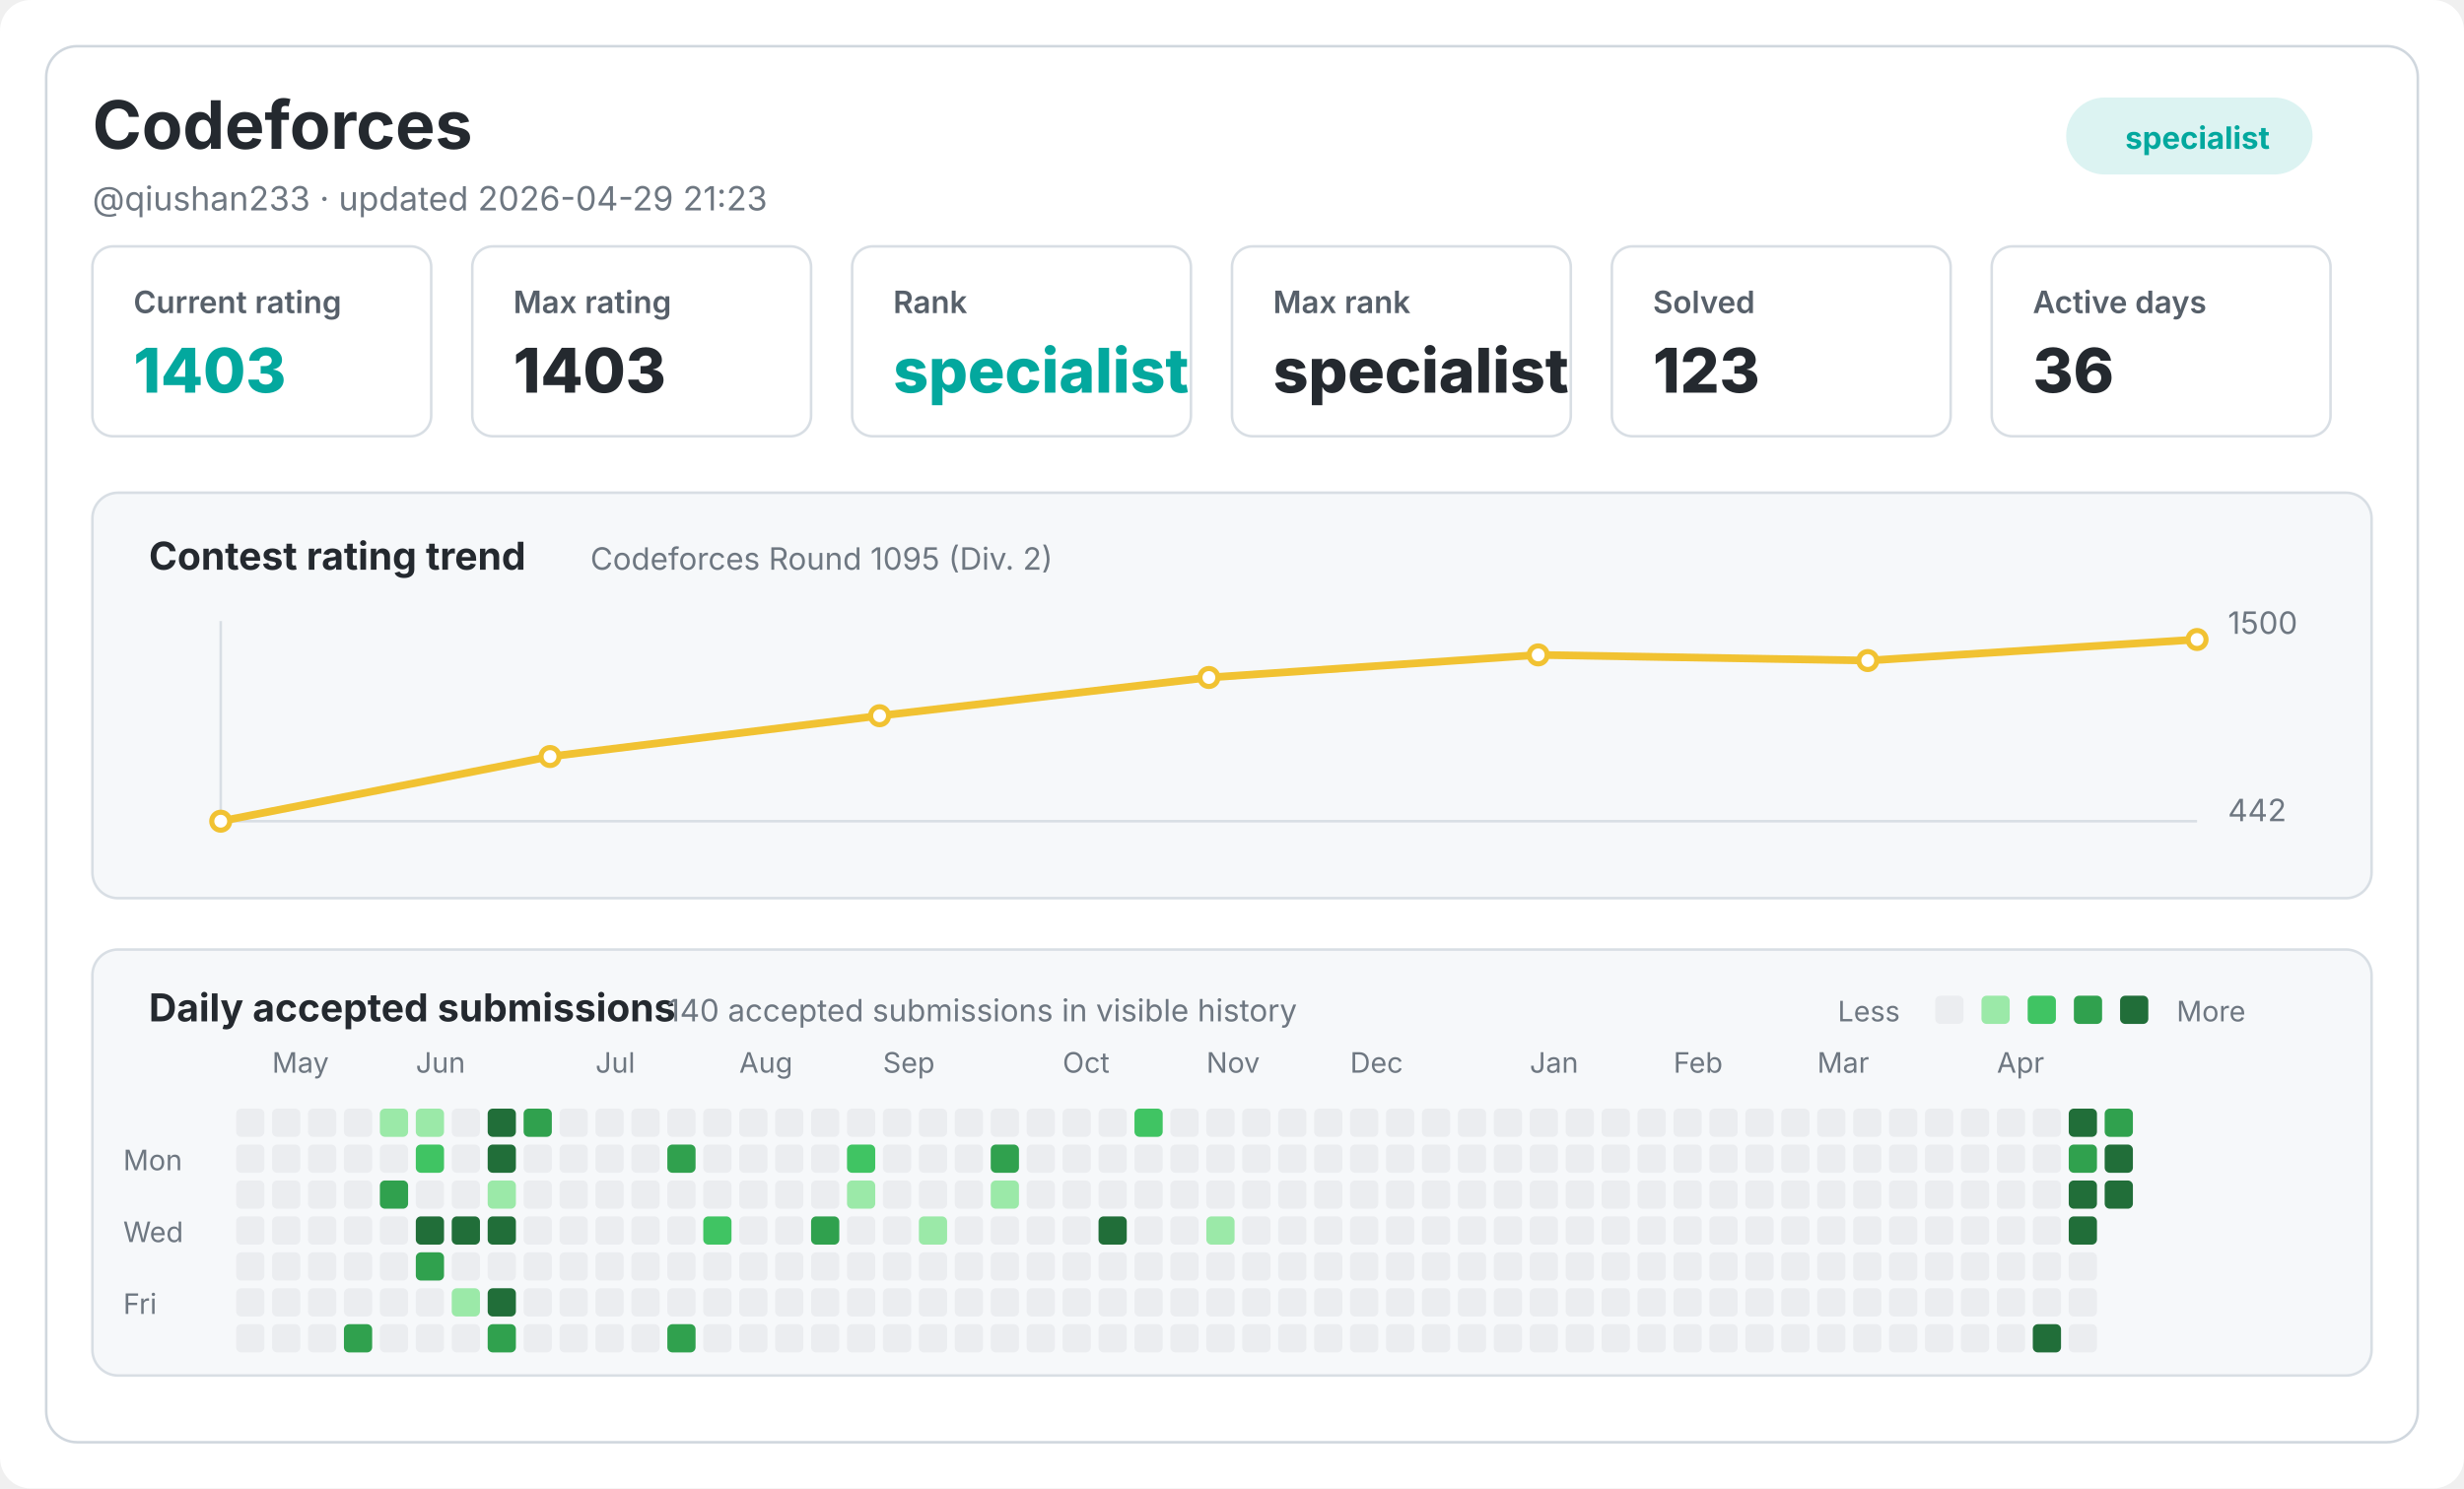
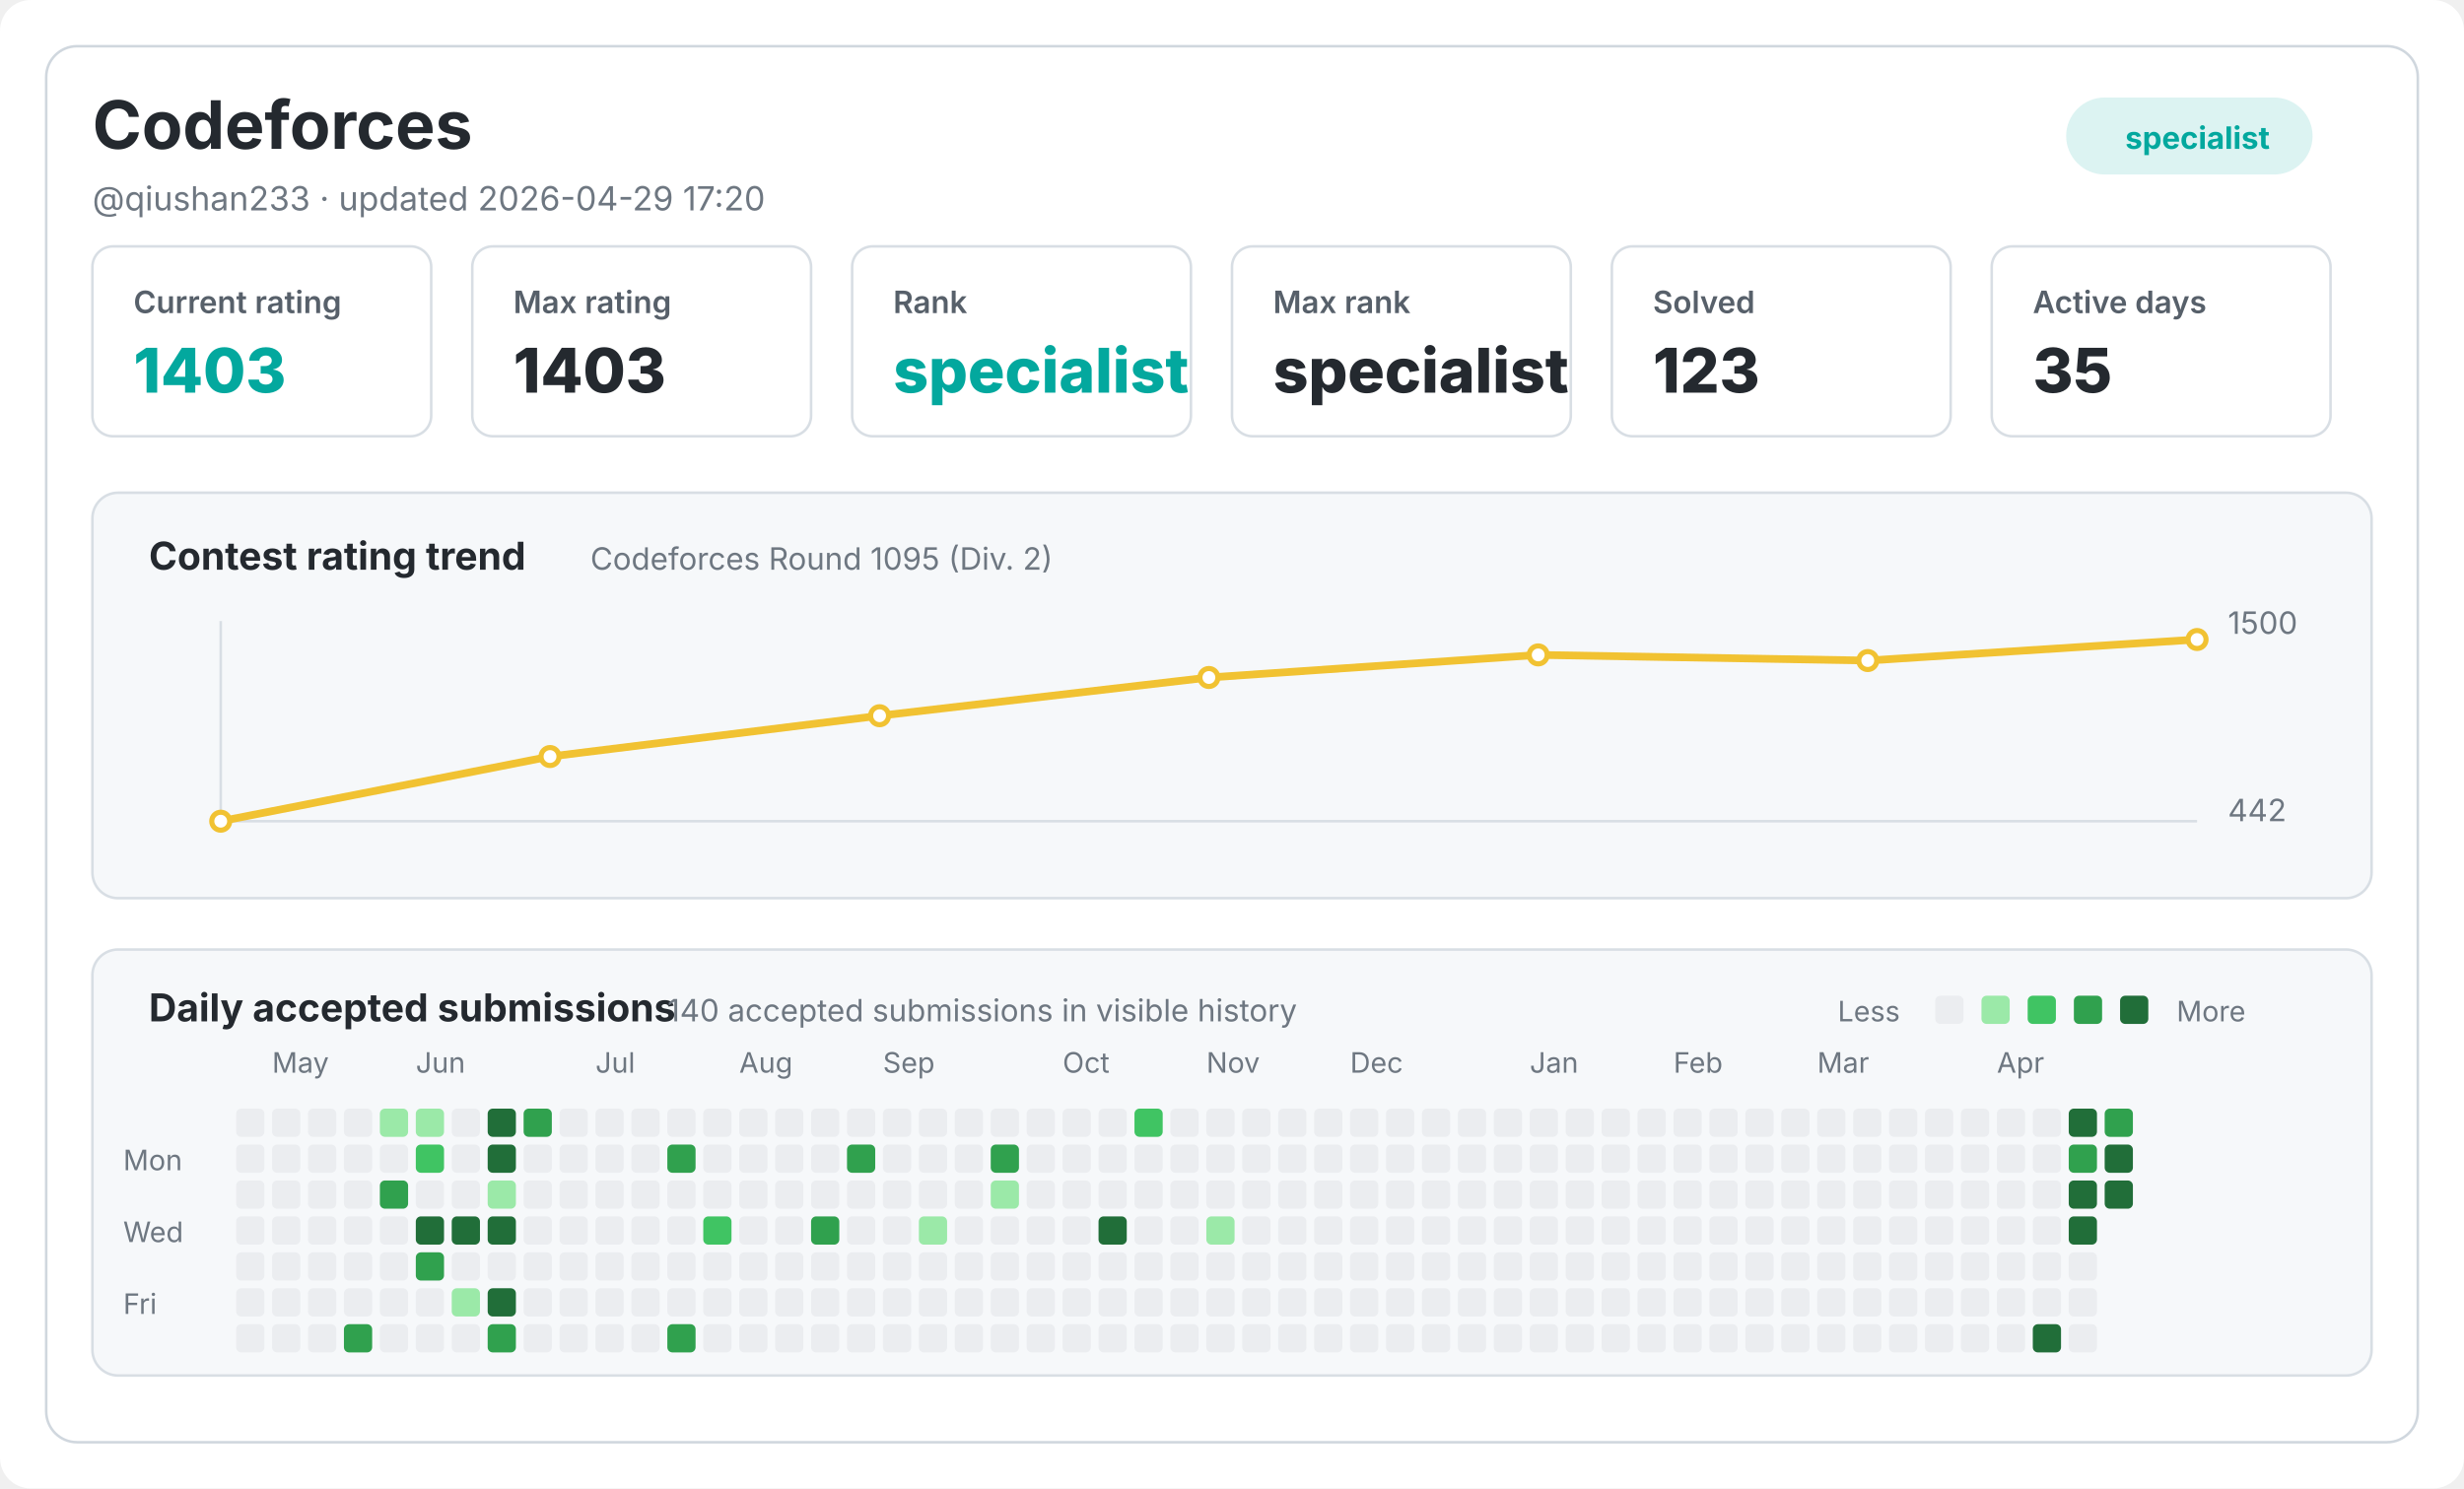
<svg xmlns="http://www.w3.org/2000/svg" width="960" height="580" viewBox="0 0 960 580" role="img" aria-label="Codeforces statistics for qiushan233">
  <style>
  .bg { fill: #ffffff; }
  .shell { fill: #ffffff; stroke: #d0d7de; }
  .soft { fill: #f6f8fa; stroke: #d8dee4; }
  .metric-card { fill: #ffffff; stroke: #d8dee4; }
  .title { font: 700 26px -apple-system,BlinkMacSystemFont,"Segoe UI",sans-serif; fill: #24292f; }
  .subtitle { font: 13px -apple-system,BlinkMacSystemFont,"Segoe UI",sans-serif; fill: #6e7781; }
  .section-title { font: 700 15px -apple-system,BlinkMacSystemFont,"Segoe UI",sans-serif; fill: #24292f; }
  .metric-label { font: 600 12px -apple-system,BlinkMacSystemFont,"Segoe UI",sans-serif; fill: #57606a; }
  .metric-value { font: 800 24px -apple-system,BlinkMacSystemFont,"Segoe UI",sans-serif; fill: #24292f; }
  .muted { font: 12px -apple-system,BlinkMacSystemFont,"Segoe UI",sans-serif; fill: #6e7781; }
  .small { font-size: 11px; }
  .rank { fill: #03a89e; }
  .grid { stroke: #d8dee4; stroke-width: 1; }
  .badge-bg { fill: #03a89e; opacity: 0.14; }
  .badge-text { font: 700 12px -apple-system,BlinkMacSystemFont,"Segoe UI",sans-serif; fill: #03a89e; }
  .heat-cell { cursor: default; transition: stroke 0.12s ease, stroke-width 0.12s ease; }
  .heat-cell:hover { stroke: #0969da; stroke-width: 1.5; }
</style>
  <rect class="bg" width="960" height="580" rx="12" />
  <rect class="shell" x="18" y="18" width="924" height="544" rx="12" />
  <text x="36" y="58" class="title">Codeforces</text>
-   <text x="36" y="82" class="subtitle">@qiushan233 · updated 2026-04-29 21:23</text>
+   <text x="36" y="82" class="subtitle">@qiushan233 · updated 2026-04-29 17:20</text>
  <rect x="805" y="38" width="96" height="30" rx="15" class="badge-bg" />
  <text x="828" y="58" class="badge-text">specialist</text>
  <rect x="36" y="96" width="132" height="74" rx="8" class="metric-card" />
  <text x="52" y="122" class="metric-label">Current rating</text>
  <text x="52" y="153" class="metric-value rank">1403</text>
  <rect x="184" y="96" width="132" height="74" rx="8" class="metric-card" />
  <text x="200" y="122" class="metric-label">Max rating</text>
  <text x="200" y="153" class="metric-value">1403</text>
  <rect x="332" y="96" width="132" height="74" rx="8" class="metric-card" />
  <text x="348" y="122" class="metric-label">Rank</text>
  <text x="348" y="153" class="metric-value rank">specialist</text>
  <rect x="480" y="96" width="132" height="74" rx="8" class="metric-card" />
  <text x="496" y="122" class="metric-label">Max rank</text>
  <text x="496" y="153" class="metric-value">specialist</text>
  <rect x="628" y="96" width="132" height="74" rx="8" class="metric-card" />
  <text x="644" y="122" class="metric-label">Solved</text>
  <text x="644" y="153" class="metric-value">123</text>
  <rect x="776" y="96" width="132" height="74" rx="8" class="metric-card" />
  <text x="792" y="122" class="metric-label">Active days</text>
-   <text x="792" y="153" class="metric-value">36</text>
+   <text x="792" y="153" class="metric-value">35</text>
  <rect class="soft" x="36" y="192" width="888" height="158" rx="10" />
  <text x="58" y="222" class="section-title">Contest rating trend</text>
  <text x="230" y="222" class="muted">Codeforces Round 1095 (Div. 2)</text>
  <line x1="86" y1="320" x2="856" y2="320" class="grid" />
  <line x1="86" y1="242" x2="86" y2="320" class="grid" />
  <text x="868" y="247" class="muted">1500</text>
  <text x="868" y="320" class="muted">442</text>
  <polyline points="86.0,320.0 214.3,294.8 342.7,278.9 471.0,264.0 599.3,255.2 727.7,257.4 856.0,249.2" fill="none" stroke="#f1c232" stroke-width="3" stroke-linecap="round" stroke-linejoin="round" />
  <circle cx="86.0" cy="320.0" r="3.5" fill="#fff" stroke="#f1c232" stroke-width="2" />
  <circle cx="214.3" cy="294.8" r="3.5" fill="#fff" stroke="#f1c232" stroke-width="2" />
  <circle cx="342.7" cy="278.9" r="3.5" fill="#fff" stroke="#f1c232" stroke-width="2" />
  <circle cx="471.0" cy="264.0" r="3.5" fill="#fff" stroke="#f1c232" stroke-width="2" />
  <circle cx="599.3" cy="255.2" r="3.5" fill="#fff" stroke="#f1c232" stroke-width="2" />
  <circle cx="727.7" cy="257.4" r="3.5" fill="#fff" stroke="#f1c232" stroke-width="2" />
  <circle cx="856.0" cy="249.2" r="3.5" fill="#fff" stroke="#f1c232" stroke-width="2" />
  <rect class="soft" x="36" y="370" width="888" height="166" rx="10" />
  <text x="58" y="398" class="section-title">Daily accepted submissions</text>
  <text x="260" y="398" class="muted">140 accepted submissions in visible history</text>
  <text x="106" y="418" class="muted small">May</text>
  <text x="162" y="418" class="muted small">Jun</text>
  <text x="232" y="418" class="muted small">Jul</text>
  <text x="288" y="418" class="muted small">Aug</text>
  <text x="344" y="418" class="muted small">Sep</text>
  <text x="414" y="418" class="muted small">Oct</text>
  <text x="470" y="418" class="muted small">Nov</text>
  <text x="526" y="418" class="muted small">Dec</text>
  <text x="596" y="418" class="muted small">Jan</text>
  <text x="652" y="418" class="muted small">Feb</text>
  <text x="708" y="418" class="muted small">Mar</text>
  <text x="778" y="418" class="muted small">Apr</text>
  <text x="48" y="456" class="muted small">Mon</text>
  <text x="48" y="484" class="muted small">Wed</text>
  <text x="48" y="512" class="muted small">Fri</text>
  <rect class="heat-cell" x="92" y="432" width="11" height="11" rx="2" fill="#ebedf0" />
  <rect class="heat-cell" x="92" y="446" width="11" height="11" rx="2" fill="#ebedf0" />
  <rect class="heat-cell" x="92" y="460" width="11" height="11" rx="2" fill="#ebedf0" />
  <rect class="heat-cell" x="92" y="474" width="11" height="11" rx="2" fill="#ebedf0" />
  <rect class="heat-cell" x="92" y="488" width="11" height="11" rx="2" fill="#ebedf0" />
  <rect class="heat-cell" x="92" y="502" width="11" height="11" rx="2" fill="#ebedf0" />
  <rect class="heat-cell" x="92" y="516" width="11" height="11" rx="2" fill="#ebedf0" />
  <rect class="heat-cell" x="106" y="432" width="11" height="11" rx="2" fill="#ebedf0" />
  <rect class="heat-cell" x="106" y="446" width="11" height="11" rx="2" fill="#ebedf0" />
  <rect class="heat-cell" x="106" y="460" width="11" height="11" rx="2" fill="#ebedf0" />
  <rect class="heat-cell" x="106" y="474" width="11" height="11" rx="2" fill="#ebedf0" />
  <rect class="heat-cell" x="106" y="488" width="11" height="11" rx="2" fill="#ebedf0" />
  <rect class="heat-cell" x="106" y="502" width="11" height="11" rx="2" fill="#ebedf0" />
  <rect class="heat-cell" x="106" y="516" width="11" height="11" rx="2" fill="#ebedf0" />
  <rect class="heat-cell" x="120" y="432" width="11" height="11" rx="2" fill="#ebedf0" />
  <rect class="heat-cell" x="120" y="446" width="11" height="11" rx="2" fill="#ebedf0" />
  <rect class="heat-cell" x="120" y="460" width="11" height="11" rx="2" fill="#ebedf0" />
  <rect class="heat-cell" x="120" y="474" width="11" height="11" rx="2" fill="#ebedf0" />
  <rect class="heat-cell" x="120" y="488" width="11" height="11" rx="2" fill="#ebedf0" />
  <rect class="heat-cell" x="120" y="502" width="11" height="11" rx="2" fill="#ebedf0" />
  <rect class="heat-cell" x="120" y="516" width="11" height="11" rx="2" fill="#ebedf0" />
  <rect class="heat-cell" x="134" y="432" width="11" height="11" rx="2" fill="#ebedf0" />
  <rect class="heat-cell" x="134" y="446" width="11" height="11" rx="2" fill="#ebedf0" />
  <rect class="heat-cell" x="134" y="460" width="11" height="11" rx="2" fill="#ebedf0" />
  <rect class="heat-cell" x="134" y="474" width="11" height="11" rx="2" fill="#ebedf0" />
  <rect class="heat-cell" x="134" y="488" width="11" height="11" rx="2" fill="#ebedf0" />
  <rect class="heat-cell" x="134" y="502" width="11" height="11" rx="2" fill="#ebedf0" />
  <rect class="heat-cell" x="134" y="516" width="11" height="11" rx="2" fill="#30a14e" />
  <rect class="heat-cell" x="148" y="432" width="11" height="11" rx="2" fill="#9be9a8" />
  <rect class="heat-cell" x="148" y="446" width="11" height="11" rx="2" fill="#ebedf0" />
  <rect class="heat-cell" x="148" y="460" width="11" height="11" rx="2" fill="#30a14e" />
  <rect class="heat-cell" x="148" y="474" width="11" height="11" rx="2" fill="#ebedf0" />
  <rect class="heat-cell" x="148" y="488" width="11" height="11" rx="2" fill="#ebedf0" />
  <rect class="heat-cell" x="148" y="502" width="11" height="11" rx="2" fill="#ebedf0" />
  <rect class="heat-cell" x="148" y="516" width="11" height="11" rx="2" fill="#ebedf0" />
  <rect class="heat-cell" x="162" y="432" width="11" height="11" rx="2" fill="#9be9a8" />
  <rect class="heat-cell" x="162" y="446" width="11" height="11" rx="2" fill="#40c463" />
  <rect class="heat-cell" x="162" y="460" width="11" height="11" rx="2" fill="#ebedf0" />
  <rect class="heat-cell" x="162" y="474" width="11" height="11" rx="2" fill="#216e39" />
  <rect class="heat-cell" x="162" y="488" width="11" height="11" rx="2" fill="#30a14e" />
  <rect class="heat-cell" x="162" y="502" width="11" height="11" rx="2" fill="#ebedf0" />
  <rect class="heat-cell" x="162" y="516" width="11" height="11" rx="2" fill="#ebedf0" />
  <rect class="heat-cell" x="176" y="432" width="11" height="11" rx="2" fill="#ebedf0" />
  <rect class="heat-cell" x="176" y="446" width="11" height="11" rx="2" fill="#ebedf0" />
  <rect class="heat-cell" x="176" y="460" width="11" height="11" rx="2" fill="#ebedf0" />
  <rect class="heat-cell" x="176" y="474" width="11" height="11" rx="2" fill="#216e39" />
  <rect class="heat-cell" x="176" y="488" width="11" height="11" rx="2" fill="#ebedf0" />
  <rect class="heat-cell" x="176" y="502" width="11" height="11" rx="2" fill="#9be9a8" />
  <rect class="heat-cell" x="176" y="516" width="11" height="11" rx="2" fill="#ebedf0" />
  <rect class="heat-cell" x="190" y="432" width="11" height="11" rx="2" fill="#216e39" />
  <rect class="heat-cell" x="190" y="446" width="11" height="11" rx="2" fill="#216e39" />
  <rect class="heat-cell" x="190" y="460" width="11" height="11" rx="2" fill="#9be9a8" />
  <rect class="heat-cell" x="190" y="474" width="11" height="11" rx="2" fill="#216e39" />
  <rect class="heat-cell" x="190" y="488" width="11" height="11" rx="2" fill="#ebedf0" />
  <rect class="heat-cell" x="190" y="502" width="11" height="11" rx="2" fill="#216e39" />
  <rect class="heat-cell" x="190" y="516" width="11" height="11" rx="2" fill="#30a14e" />
  <rect class="heat-cell" x="204" y="432" width="11" height="11" rx="2" fill="#30a14e" />
  <rect class="heat-cell" x="204" y="446" width="11" height="11" rx="2" fill="#ebedf0" />
  <rect class="heat-cell" x="204" y="460" width="11" height="11" rx="2" fill="#ebedf0" />
  <rect class="heat-cell" x="204" y="474" width="11" height="11" rx="2" fill="#ebedf0" />
  <rect class="heat-cell" x="204" y="488" width="11" height="11" rx="2" fill="#ebedf0" />
  <rect class="heat-cell" x="204" y="502" width="11" height="11" rx="2" fill="#ebedf0" />
  <rect class="heat-cell" x="204" y="516" width="11" height="11" rx="2" fill="#ebedf0" />
  <rect class="heat-cell" x="218" y="432" width="11" height="11" rx="2" fill="#ebedf0" />
  <rect class="heat-cell" x="218" y="446" width="11" height="11" rx="2" fill="#ebedf0" />
  <rect class="heat-cell" x="218" y="460" width="11" height="11" rx="2" fill="#ebedf0" />
  <rect class="heat-cell" x="218" y="474" width="11" height="11" rx="2" fill="#ebedf0" />
  <rect class="heat-cell" x="218" y="488" width="11" height="11" rx="2" fill="#ebedf0" />
  <rect class="heat-cell" x="218" y="502" width="11" height="11" rx="2" fill="#ebedf0" />
  <rect class="heat-cell" x="218" y="516" width="11" height="11" rx="2" fill="#ebedf0" />
  <rect class="heat-cell" x="232" y="432" width="11" height="11" rx="2" fill="#ebedf0" />
  <rect class="heat-cell" x="232" y="446" width="11" height="11" rx="2" fill="#ebedf0" />
  <rect class="heat-cell" x="232" y="460" width="11" height="11" rx="2" fill="#ebedf0" />
  <rect class="heat-cell" x="232" y="474" width="11" height="11" rx="2" fill="#ebedf0" />
  <rect class="heat-cell" x="232" y="488" width="11" height="11" rx="2" fill="#ebedf0" />
  <rect class="heat-cell" x="232" y="502" width="11" height="11" rx="2" fill="#ebedf0" />
  <rect class="heat-cell" x="232" y="516" width="11" height="11" rx="2" fill="#ebedf0" />
  <rect class="heat-cell" x="246" y="432" width="11" height="11" rx="2" fill="#ebedf0" />
  <rect class="heat-cell" x="246" y="446" width="11" height="11" rx="2" fill="#ebedf0" />
  <rect class="heat-cell" x="246" y="460" width="11" height="11" rx="2" fill="#ebedf0" />
  <rect class="heat-cell" x="246" y="474" width="11" height="11" rx="2" fill="#ebedf0" />
  <rect class="heat-cell" x="246" y="488" width="11" height="11" rx="2" fill="#ebedf0" />
  <rect class="heat-cell" x="246" y="502" width="11" height="11" rx="2" fill="#ebedf0" />
  <rect class="heat-cell" x="246" y="516" width="11" height="11" rx="2" fill="#ebedf0" />
  <rect class="heat-cell" x="260" y="432" width="11" height="11" rx="2" fill="#ebedf0" />
  <rect class="heat-cell" x="260" y="446" width="11" height="11" rx="2" fill="#30a14e" />
  <rect class="heat-cell" x="260" y="460" width="11" height="11" rx="2" fill="#ebedf0" />
  <rect class="heat-cell" x="260" y="474" width="11" height="11" rx="2" fill="#ebedf0" />
  <rect class="heat-cell" x="260" y="488" width="11" height="11" rx="2" fill="#ebedf0" />
  <rect class="heat-cell" x="260" y="502" width="11" height="11" rx="2" fill="#ebedf0" />
  <rect class="heat-cell" x="260" y="516" width="11" height="11" rx="2" fill="#30a14e" />
  <rect class="heat-cell" x="274" y="432" width="11" height="11" rx="2" fill="#ebedf0" />
  <rect class="heat-cell" x="274" y="446" width="11" height="11" rx="2" fill="#ebedf0" />
  <rect class="heat-cell" x="274" y="460" width="11" height="11" rx="2" fill="#ebedf0" />
  <rect class="heat-cell" x="274" y="474" width="11" height="11" rx="2" fill="#40c463" />
  <rect class="heat-cell" x="274" y="488" width="11" height="11" rx="2" fill="#ebedf0" />
  <rect class="heat-cell" x="274" y="502" width="11" height="11" rx="2" fill="#ebedf0" />
  <rect class="heat-cell" x="274" y="516" width="11" height="11" rx="2" fill="#ebedf0" />
  <rect class="heat-cell" x="288" y="432" width="11" height="11" rx="2" fill="#ebedf0" />
  <rect class="heat-cell" x="288" y="446" width="11" height="11" rx="2" fill="#ebedf0" />
  <rect class="heat-cell" x="288" y="460" width="11" height="11" rx="2" fill="#ebedf0" />
  <rect class="heat-cell" x="288" y="474" width="11" height="11" rx="2" fill="#ebedf0" />
  <rect class="heat-cell" x="288" y="488" width="11" height="11" rx="2" fill="#ebedf0" />
  <rect class="heat-cell" x="288" y="502" width="11" height="11" rx="2" fill="#ebedf0" />
  <rect class="heat-cell" x="288" y="516" width="11" height="11" rx="2" fill="#ebedf0" />
  <rect class="heat-cell" x="302" y="432" width="11" height="11" rx="2" fill="#ebedf0" />
  <rect class="heat-cell" x="302" y="446" width="11" height="11" rx="2" fill="#ebedf0" />
  <rect class="heat-cell" x="302" y="460" width="11" height="11" rx="2" fill="#ebedf0" />
  <rect class="heat-cell" x="302" y="474" width="11" height="11" rx="2" fill="#ebedf0" />
  <rect class="heat-cell" x="302" y="488" width="11" height="11" rx="2" fill="#ebedf0" />
  <rect class="heat-cell" x="302" y="502" width="11" height="11" rx="2" fill="#ebedf0" />
  <rect class="heat-cell" x="302" y="516" width="11" height="11" rx="2" fill="#ebedf0" />
  <rect class="heat-cell" x="316" y="432" width="11" height="11" rx="2" fill="#ebedf0" />
  <rect class="heat-cell" x="316" y="446" width="11" height="11" rx="2" fill="#ebedf0" />
  <rect class="heat-cell" x="316" y="460" width="11" height="11" rx="2" fill="#ebedf0" />
  <rect class="heat-cell" x="316" y="474" width="11" height="11" rx="2" fill="#30a14e" />
  <rect class="heat-cell" x="316" y="488" width="11" height="11" rx="2" fill="#ebedf0" />
  <rect class="heat-cell" x="316" y="502" width="11" height="11" rx="2" fill="#ebedf0" />
  <rect class="heat-cell" x="316" y="516" width="11" height="11" rx="2" fill="#ebedf0" />
  <rect class="heat-cell" x="330" y="432" width="11" height="11" rx="2" fill="#ebedf0" />
-   <rect class="heat-cell" x="330" y="446" width="11" height="11" rx="2" fill="#40c463" />
-   <rect class="heat-cell" x="330" y="460" width="11" height="11" rx="2" fill="#9be9a8" />
+   <rect class="heat-cell" x="330" y="446" width="11" height="11" rx="2" fill="#30a14e" />
+   <rect class="heat-cell" x="330" y="460" width="11" height="11" rx="2" fill="#ebedf0" />
  <rect class="heat-cell" x="330" y="474" width="11" height="11" rx="2" fill="#ebedf0" />
  <rect class="heat-cell" x="330" y="488" width="11" height="11" rx="2" fill="#ebedf0" />
  <rect class="heat-cell" x="330" y="502" width="11" height="11" rx="2" fill="#ebedf0" />
  <rect class="heat-cell" x="330" y="516" width="11" height="11" rx="2" fill="#ebedf0" />
  <rect class="heat-cell" x="344" y="432" width="11" height="11" rx="2" fill="#ebedf0" />
  <rect class="heat-cell" x="344" y="446" width="11" height="11" rx="2" fill="#ebedf0" />
  <rect class="heat-cell" x="344" y="460" width="11" height="11" rx="2" fill="#ebedf0" />
  <rect class="heat-cell" x="344" y="474" width="11" height="11" rx="2" fill="#ebedf0" />
  <rect class="heat-cell" x="344" y="488" width="11" height="11" rx="2" fill="#ebedf0" />
  <rect class="heat-cell" x="344" y="502" width="11" height="11" rx="2" fill="#ebedf0" />
  <rect class="heat-cell" x="344" y="516" width="11" height="11" rx="2" fill="#ebedf0" />
  <rect class="heat-cell" x="358" y="432" width="11" height="11" rx="2" fill="#ebedf0" />
  <rect class="heat-cell" x="358" y="446" width="11" height="11" rx="2" fill="#ebedf0" />
  <rect class="heat-cell" x="358" y="460" width="11" height="11" rx="2" fill="#ebedf0" />
  <rect class="heat-cell" x="358" y="474" width="11" height="11" rx="2" fill="#9be9a8" />
  <rect class="heat-cell" x="358" y="488" width="11" height="11" rx="2" fill="#ebedf0" />
  <rect class="heat-cell" x="358" y="502" width="11" height="11" rx="2" fill="#ebedf0" />
  <rect class="heat-cell" x="358" y="516" width="11" height="11" rx="2" fill="#ebedf0" />
  <rect class="heat-cell" x="372" y="432" width="11" height="11" rx="2" fill="#ebedf0" />
  <rect class="heat-cell" x="372" y="446" width="11" height="11" rx="2" fill="#ebedf0" />
  <rect class="heat-cell" x="372" y="460" width="11" height="11" rx="2" fill="#ebedf0" />
  <rect class="heat-cell" x="372" y="474" width="11" height="11" rx="2" fill="#ebedf0" />
  <rect class="heat-cell" x="372" y="488" width="11" height="11" rx="2" fill="#ebedf0" />
  <rect class="heat-cell" x="372" y="502" width="11" height="11" rx="2" fill="#ebedf0" />
  <rect class="heat-cell" x="372" y="516" width="11" height="11" rx="2" fill="#ebedf0" />
  <rect class="heat-cell" x="386" y="432" width="11" height="11" rx="2" fill="#ebedf0" />
  <rect class="heat-cell" x="386" y="446" width="11" height="11" rx="2" fill="#30a14e" />
  <rect class="heat-cell" x="386" y="460" width="11" height="11" rx="2" fill="#9be9a8" />
  <rect class="heat-cell" x="386" y="474" width="11" height="11" rx="2" fill="#ebedf0" />
  <rect class="heat-cell" x="386" y="488" width="11" height="11" rx="2" fill="#ebedf0" />
  <rect class="heat-cell" x="386" y="502" width="11" height="11" rx="2" fill="#ebedf0" />
  <rect class="heat-cell" x="386" y="516" width="11" height="11" rx="2" fill="#ebedf0" />
  <rect class="heat-cell" x="400" y="432" width="11" height="11" rx="2" fill="#ebedf0" />
  <rect class="heat-cell" x="400" y="446" width="11" height="11" rx="2" fill="#ebedf0" />
  <rect class="heat-cell" x="400" y="460" width="11" height="11" rx="2" fill="#ebedf0" />
  <rect class="heat-cell" x="400" y="474" width="11" height="11" rx="2" fill="#ebedf0" />
  <rect class="heat-cell" x="400" y="488" width="11" height="11" rx="2" fill="#ebedf0" />
  <rect class="heat-cell" x="400" y="502" width="11" height="11" rx="2" fill="#ebedf0" />
  <rect class="heat-cell" x="400" y="516" width="11" height="11" rx="2" fill="#ebedf0" />
  <rect class="heat-cell" x="414" y="432" width="11" height="11" rx="2" fill="#ebedf0" />
  <rect class="heat-cell" x="414" y="446" width="11" height="11" rx="2" fill="#ebedf0" />
  <rect class="heat-cell" x="414" y="460" width="11" height="11" rx="2" fill="#ebedf0" />
  <rect class="heat-cell" x="414" y="474" width="11" height="11" rx="2" fill="#ebedf0" />
  <rect class="heat-cell" x="414" y="488" width="11" height="11" rx="2" fill="#ebedf0" />
  <rect class="heat-cell" x="414" y="502" width="11" height="11" rx="2" fill="#ebedf0" />
  <rect class="heat-cell" x="414" y="516" width="11" height="11" rx="2" fill="#ebedf0" />
  <rect class="heat-cell" x="428" y="432" width="11" height="11" rx="2" fill="#ebedf0" />
  <rect class="heat-cell" x="428" y="446" width="11" height="11" rx="2" fill="#ebedf0" />
  <rect class="heat-cell" x="428" y="460" width="11" height="11" rx="2" fill="#ebedf0" />
  <rect class="heat-cell" x="428" y="474" width="11" height="11" rx="2" fill="#216e39" />
  <rect class="heat-cell" x="428" y="488" width="11" height="11" rx="2" fill="#ebedf0" />
  <rect class="heat-cell" x="428" y="502" width="11" height="11" rx="2" fill="#ebedf0" />
  <rect class="heat-cell" x="428" y="516" width="11" height="11" rx="2" fill="#ebedf0" />
  <rect class="heat-cell" x="442" y="432" width="11" height="11" rx="2" fill="#40c463" />
  <rect class="heat-cell" x="442" y="446" width="11" height="11" rx="2" fill="#ebedf0" />
  <rect class="heat-cell" x="442" y="460" width="11" height="11" rx="2" fill="#ebedf0" />
  <rect class="heat-cell" x="442" y="474" width="11" height="11" rx="2" fill="#ebedf0" />
  <rect class="heat-cell" x="442" y="488" width="11" height="11" rx="2" fill="#ebedf0" />
  <rect class="heat-cell" x="442" y="502" width="11" height="11" rx="2" fill="#ebedf0" />
  <rect class="heat-cell" x="442" y="516" width="11" height="11" rx="2" fill="#ebedf0" />
  <rect class="heat-cell" x="456" y="432" width="11" height="11" rx="2" fill="#ebedf0" />
  <rect class="heat-cell" x="456" y="446" width="11" height="11" rx="2" fill="#ebedf0" />
  <rect class="heat-cell" x="456" y="460" width="11" height="11" rx="2" fill="#ebedf0" />
  <rect class="heat-cell" x="456" y="474" width="11" height="11" rx="2" fill="#ebedf0" />
  <rect class="heat-cell" x="456" y="488" width="11" height="11" rx="2" fill="#ebedf0" />
  <rect class="heat-cell" x="456" y="502" width="11" height="11" rx="2" fill="#ebedf0" />
  <rect class="heat-cell" x="456" y="516" width="11" height="11" rx="2" fill="#ebedf0" />
  <rect class="heat-cell" x="470" y="432" width="11" height="11" rx="2" fill="#ebedf0" />
  <rect class="heat-cell" x="470" y="446" width="11" height="11" rx="2" fill="#ebedf0" />
  <rect class="heat-cell" x="470" y="460" width="11" height="11" rx="2" fill="#ebedf0" />
  <rect class="heat-cell" x="470" y="474" width="11" height="11" rx="2" fill="#9be9a8" />
  <rect class="heat-cell" x="470" y="488" width="11" height="11" rx="2" fill="#ebedf0" />
  <rect class="heat-cell" x="470" y="502" width="11" height="11" rx="2" fill="#ebedf0" />
  <rect class="heat-cell" x="470" y="516" width="11" height="11" rx="2" fill="#ebedf0" />
  <rect class="heat-cell" x="484" y="432" width="11" height="11" rx="2" fill="#ebedf0" />
  <rect class="heat-cell" x="484" y="446" width="11" height="11" rx="2" fill="#ebedf0" />
  <rect class="heat-cell" x="484" y="460" width="11" height="11" rx="2" fill="#ebedf0" />
  <rect class="heat-cell" x="484" y="474" width="11" height="11" rx="2" fill="#ebedf0" />
  <rect class="heat-cell" x="484" y="488" width="11" height="11" rx="2" fill="#ebedf0" />
  <rect class="heat-cell" x="484" y="502" width="11" height="11" rx="2" fill="#ebedf0" />
  <rect class="heat-cell" x="484" y="516" width="11" height="11" rx="2" fill="#ebedf0" />
  <rect class="heat-cell" x="498" y="432" width="11" height="11" rx="2" fill="#ebedf0" />
  <rect class="heat-cell" x="498" y="446" width="11" height="11" rx="2" fill="#ebedf0" />
  <rect class="heat-cell" x="498" y="460" width="11" height="11" rx="2" fill="#ebedf0" />
  <rect class="heat-cell" x="498" y="474" width="11" height="11" rx="2" fill="#ebedf0" />
  <rect class="heat-cell" x="498" y="488" width="11" height="11" rx="2" fill="#ebedf0" />
  <rect class="heat-cell" x="498" y="502" width="11" height="11" rx="2" fill="#ebedf0" />
  <rect class="heat-cell" x="498" y="516" width="11" height="11" rx="2" fill="#ebedf0" />
  <rect class="heat-cell" x="512" y="432" width="11" height="11" rx="2" fill="#ebedf0" />
  <rect class="heat-cell" x="512" y="446" width="11" height="11" rx="2" fill="#ebedf0" />
  <rect class="heat-cell" x="512" y="460" width="11" height="11" rx="2" fill="#ebedf0" />
  <rect class="heat-cell" x="512" y="474" width="11" height="11" rx="2" fill="#ebedf0" />
  <rect class="heat-cell" x="512" y="488" width="11" height="11" rx="2" fill="#ebedf0" />
  <rect class="heat-cell" x="512" y="502" width="11" height="11" rx="2" fill="#ebedf0" />
  <rect class="heat-cell" x="512" y="516" width="11" height="11" rx="2" fill="#ebedf0" />
  <rect class="heat-cell" x="526" y="432" width="11" height="11" rx="2" fill="#ebedf0" />
  <rect class="heat-cell" x="526" y="446" width="11" height="11" rx="2" fill="#ebedf0" />
  <rect class="heat-cell" x="526" y="460" width="11" height="11" rx="2" fill="#ebedf0" />
  <rect class="heat-cell" x="526" y="474" width="11" height="11" rx="2" fill="#ebedf0" />
  <rect class="heat-cell" x="526" y="488" width="11" height="11" rx="2" fill="#ebedf0" />
  <rect class="heat-cell" x="526" y="502" width="11" height="11" rx="2" fill="#ebedf0" />
  <rect class="heat-cell" x="526" y="516" width="11" height="11" rx="2" fill="#ebedf0" />
  <rect class="heat-cell" x="540" y="432" width="11" height="11" rx="2" fill="#ebedf0" />
  <rect class="heat-cell" x="540" y="446" width="11" height="11" rx="2" fill="#ebedf0" />
  <rect class="heat-cell" x="540" y="460" width="11" height="11" rx="2" fill="#ebedf0" />
  <rect class="heat-cell" x="540" y="474" width="11" height="11" rx="2" fill="#ebedf0" />
  <rect class="heat-cell" x="540" y="488" width="11" height="11" rx="2" fill="#ebedf0" />
  <rect class="heat-cell" x="540" y="502" width="11" height="11" rx="2" fill="#ebedf0" />
  <rect class="heat-cell" x="540" y="516" width="11" height="11" rx="2" fill="#ebedf0" />
  <rect class="heat-cell" x="554" y="432" width="11" height="11" rx="2" fill="#ebedf0" />
  <rect class="heat-cell" x="554" y="446" width="11" height="11" rx="2" fill="#ebedf0" />
  <rect class="heat-cell" x="554" y="460" width="11" height="11" rx="2" fill="#ebedf0" />
  <rect class="heat-cell" x="554" y="474" width="11" height="11" rx="2" fill="#ebedf0" />
  <rect class="heat-cell" x="554" y="488" width="11" height="11" rx="2" fill="#ebedf0" />
  <rect class="heat-cell" x="554" y="502" width="11" height="11" rx="2" fill="#ebedf0" />
  <rect class="heat-cell" x="554" y="516" width="11" height="11" rx="2" fill="#ebedf0" />
  <rect class="heat-cell" x="568" y="432" width="11" height="11" rx="2" fill="#ebedf0" />
  <rect class="heat-cell" x="568" y="446" width="11" height="11" rx="2" fill="#ebedf0" />
  <rect class="heat-cell" x="568" y="460" width="11" height="11" rx="2" fill="#ebedf0" />
  <rect class="heat-cell" x="568" y="474" width="11" height="11" rx="2" fill="#ebedf0" />
  <rect class="heat-cell" x="568" y="488" width="11" height="11" rx="2" fill="#ebedf0" />
  <rect class="heat-cell" x="568" y="502" width="11" height="11" rx="2" fill="#ebedf0" />
  <rect class="heat-cell" x="568" y="516" width="11" height="11" rx="2" fill="#ebedf0" />
  <rect class="heat-cell" x="582" y="432" width="11" height="11" rx="2" fill="#ebedf0" />
  <rect class="heat-cell" x="582" y="446" width="11" height="11" rx="2" fill="#ebedf0" />
  <rect class="heat-cell" x="582" y="460" width="11" height="11" rx="2" fill="#ebedf0" />
  <rect class="heat-cell" x="582" y="474" width="11" height="11" rx="2" fill="#ebedf0" />
  <rect class="heat-cell" x="582" y="488" width="11" height="11" rx="2" fill="#ebedf0" />
  <rect class="heat-cell" x="582" y="502" width="11" height="11" rx="2" fill="#ebedf0" />
  <rect class="heat-cell" x="582" y="516" width="11" height="11" rx="2" fill="#ebedf0" />
  <rect class="heat-cell" x="596" y="432" width="11" height="11" rx="2" fill="#ebedf0" />
  <rect class="heat-cell" x="596" y="446" width="11" height="11" rx="2" fill="#ebedf0" />
  <rect class="heat-cell" x="596" y="460" width="11" height="11" rx="2" fill="#ebedf0" />
  <rect class="heat-cell" x="596" y="474" width="11" height="11" rx="2" fill="#ebedf0" />
  <rect class="heat-cell" x="596" y="488" width="11" height="11" rx="2" fill="#ebedf0" />
  <rect class="heat-cell" x="596" y="502" width="11" height="11" rx="2" fill="#ebedf0" />
  <rect class="heat-cell" x="596" y="516" width="11" height="11" rx="2" fill="#ebedf0" />
  <rect class="heat-cell" x="610" y="432" width="11" height="11" rx="2" fill="#ebedf0" />
  <rect class="heat-cell" x="610" y="446" width="11" height="11" rx="2" fill="#ebedf0" />
  <rect class="heat-cell" x="610" y="460" width="11" height="11" rx="2" fill="#ebedf0" />
  <rect class="heat-cell" x="610" y="474" width="11" height="11" rx="2" fill="#ebedf0" />
  <rect class="heat-cell" x="610" y="488" width="11" height="11" rx="2" fill="#ebedf0" />
  <rect class="heat-cell" x="610" y="502" width="11" height="11" rx="2" fill="#ebedf0" />
  <rect class="heat-cell" x="610" y="516" width="11" height="11" rx="2" fill="#ebedf0" />
  <rect class="heat-cell" x="624" y="432" width="11" height="11" rx="2" fill="#ebedf0" />
  <rect class="heat-cell" x="624" y="446" width="11" height="11" rx="2" fill="#ebedf0" />
  <rect class="heat-cell" x="624" y="460" width="11" height="11" rx="2" fill="#ebedf0" />
  <rect class="heat-cell" x="624" y="474" width="11" height="11" rx="2" fill="#ebedf0" />
  <rect class="heat-cell" x="624" y="488" width="11" height="11" rx="2" fill="#ebedf0" />
  <rect class="heat-cell" x="624" y="502" width="11" height="11" rx="2" fill="#ebedf0" />
  <rect class="heat-cell" x="624" y="516" width="11" height="11" rx="2" fill="#ebedf0" />
  <rect class="heat-cell" x="638" y="432" width="11" height="11" rx="2" fill="#ebedf0" />
  <rect class="heat-cell" x="638" y="446" width="11" height="11" rx="2" fill="#ebedf0" />
  <rect class="heat-cell" x="638" y="460" width="11" height="11" rx="2" fill="#ebedf0" />
  <rect class="heat-cell" x="638" y="474" width="11" height="11" rx="2" fill="#ebedf0" />
  <rect class="heat-cell" x="638" y="488" width="11" height="11" rx="2" fill="#ebedf0" />
  <rect class="heat-cell" x="638" y="502" width="11" height="11" rx="2" fill="#ebedf0" />
  <rect class="heat-cell" x="638" y="516" width="11" height="11" rx="2" fill="#ebedf0" />
  <rect class="heat-cell" x="652" y="432" width="11" height="11" rx="2" fill="#ebedf0" />
  <rect class="heat-cell" x="652" y="446" width="11" height="11" rx="2" fill="#ebedf0" />
  <rect class="heat-cell" x="652" y="460" width="11" height="11" rx="2" fill="#ebedf0" />
  <rect class="heat-cell" x="652" y="474" width="11" height="11" rx="2" fill="#ebedf0" />
  <rect class="heat-cell" x="652" y="488" width="11" height="11" rx="2" fill="#ebedf0" />
  <rect class="heat-cell" x="652" y="502" width="11" height="11" rx="2" fill="#ebedf0" />
  <rect class="heat-cell" x="652" y="516" width="11" height="11" rx="2" fill="#ebedf0" />
  <rect class="heat-cell" x="666" y="432" width="11" height="11" rx="2" fill="#ebedf0" />
  <rect class="heat-cell" x="666" y="446" width="11" height="11" rx="2" fill="#ebedf0" />
  <rect class="heat-cell" x="666" y="460" width="11" height="11" rx="2" fill="#ebedf0" />
  <rect class="heat-cell" x="666" y="474" width="11" height="11" rx="2" fill="#ebedf0" />
  <rect class="heat-cell" x="666" y="488" width="11" height="11" rx="2" fill="#ebedf0" />
  <rect class="heat-cell" x="666" y="502" width="11" height="11" rx="2" fill="#ebedf0" />
  <rect class="heat-cell" x="666" y="516" width="11" height="11" rx="2" fill="#ebedf0" />
  <rect class="heat-cell" x="680" y="432" width="11" height="11" rx="2" fill="#ebedf0" />
  <rect class="heat-cell" x="680" y="446" width="11" height="11" rx="2" fill="#ebedf0" />
  <rect class="heat-cell" x="680" y="460" width="11" height="11" rx="2" fill="#ebedf0" />
  <rect class="heat-cell" x="680" y="474" width="11" height="11" rx="2" fill="#ebedf0" />
  <rect class="heat-cell" x="680" y="488" width="11" height="11" rx="2" fill="#ebedf0" />
  <rect class="heat-cell" x="680" y="502" width="11" height="11" rx="2" fill="#ebedf0" />
  <rect class="heat-cell" x="680" y="516" width="11" height="11" rx="2" fill="#ebedf0" />
  <rect class="heat-cell" x="694" y="432" width="11" height="11" rx="2" fill="#ebedf0" />
  <rect class="heat-cell" x="694" y="446" width="11" height="11" rx="2" fill="#ebedf0" />
  <rect class="heat-cell" x="694" y="460" width="11" height="11" rx="2" fill="#ebedf0" />
  <rect class="heat-cell" x="694" y="474" width="11" height="11" rx="2" fill="#ebedf0" />
  <rect class="heat-cell" x="694" y="488" width="11" height="11" rx="2" fill="#ebedf0" />
  <rect class="heat-cell" x="694" y="502" width="11" height="11" rx="2" fill="#ebedf0" />
  <rect class="heat-cell" x="694" y="516" width="11" height="11" rx="2" fill="#ebedf0" />
  <rect class="heat-cell" x="708" y="432" width="11" height="11" rx="2" fill="#ebedf0" />
  <rect class="heat-cell" x="708" y="446" width="11" height="11" rx="2" fill="#ebedf0" />
  <rect class="heat-cell" x="708" y="460" width="11" height="11" rx="2" fill="#ebedf0" />
  <rect class="heat-cell" x="708" y="474" width="11" height="11" rx="2" fill="#ebedf0" />
  <rect class="heat-cell" x="708" y="488" width="11" height="11" rx="2" fill="#ebedf0" />
  <rect class="heat-cell" x="708" y="502" width="11" height="11" rx="2" fill="#ebedf0" />
  <rect class="heat-cell" x="708" y="516" width="11" height="11" rx="2" fill="#ebedf0" />
  <rect class="heat-cell" x="722" y="432" width="11" height="11" rx="2" fill="#ebedf0" />
  <rect class="heat-cell" x="722" y="446" width="11" height="11" rx="2" fill="#ebedf0" />
  <rect class="heat-cell" x="722" y="460" width="11" height="11" rx="2" fill="#ebedf0" />
  <rect class="heat-cell" x="722" y="474" width="11" height="11" rx="2" fill="#ebedf0" />
  <rect class="heat-cell" x="722" y="488" width="11" height="11" rx="2" fill="#ebedf0" />
  <rect class="heat-cell" x="722" y="502" width="11" height="11" rx="2" fill="#ebedf0" />
  <rect class="heat-cell" x="722" y="516" width="11" height="11" rx="2" fill="#ebedf0" />
  <rect class="heat-cell" x="736" y="432" width="11" height="11" rx="2" fill="#ebedf0" />
  <rect class="heat-cell" x="736" y="446" width="11" height="11" rx="2" fill="#ebedf0" />
  <rect class="heat-cell" x="736" y="460" width="11" height="11" rx="2" fill="#ebedf0" />
  <rect class="heat-cell" x="736" y="474" width="11" height="11" rx="2" fill="#ebedf0" />
  <rect class="heat-cell" x="736" y="488" width="11" height="11" rx="2" fill="#ebedf0" />
  <rect class="heat-cell" x="736" y="502" width="11" height="11" rx="2" fill="#ebedf0" />
  <rect class="heat-cell" x="736" y="516" width="11" height="11" rx="2" fill="#ebedf0" />
  <rect class="heat-cell" x="750" y="432" width="11" height="11" rx="2" fill="#ebedf0" />
  <rect class="heat-cell" x="750" y="446" width="11" height="11" rx="2" fill="#ebedf0" />
  <rect class="heat-cell" x="750" y="460" width="11" height="11" rx="2" fill="#ebedf0" />
  <rect class="heat-cell" x="750" y="474" width="11" height="11" rx="2" fill="#ebedf0" />
  <rect class="heat-cell" x="750" y="488" width="11" height="11" rx="2" fill="#ebedf0" />
  <rect class="heat-cell" x="750" y="502" width="11" height="11" rx="2" fill="#ebedf0" />
  <rect class="heat-cell" x="750" y="516" width="11" height="11" rx="2" fill="#ebedf0" />
  <rect class="heat-cell" x="764" y="432" width="11" height="11" rx="2" fill="#ebedf0" />
  <rect class="heat-cell" x="764" y="446" width="11" height="11" rx="2" fill="#ebedf0" />
  <rect class="heat-cell" x="764" y="460" width="11" height="11" rx="2" fill="#ebedf0" />
  <rect class="heat-cell" x="764" y="474" width="11" height="11" rx="2" fill="#ebedf0" />
  <rect class="heat-cell" x="764" y="488" width="11" height="11" rx="2" fill="#ebedf0" />
  <rect class="heat-cell" x="764" y="502" width="11" height="11" rx="2" fill="#ebedf0" />
  <rect class="heat-cell" x="764" y="516" width="11" height="11" rx="2" fill="#ebedf0" />
  <rect class="heat-cell" x="778" y="432" width="11" height="11" rx="2" fill="#ebedf0" />
  <rect class="heat-cell" x="778" y="446" width="11" height="11" rx="2" fill="#ebedf0" />
  <rect class="heat-cell" x="778" y="460" width="11" height="11" rx="2" fill="#ebedf0" />
  <rect class="heat-cell" x="778" y="474" width="11" height="11" rx="2" fill="#ebedf0" />
  <rect class="heat-cell" x="778" y="488" width="11" height="11" rx="2" fill="#ebedf0" />
  <rect class="heat-cell" x="778" y="502" width="11" height="11" rx="2" fill="#ebedf0" />
  <rect class="heat-cell" x="778" y="516" width="11" height="11" rx="2" fill="#ebedf0" />
  <rect class="heat-cell" x="792" y="432" width="11" height="11" rx="2" fill="#ebedf0" />
  <rect class="heat-cell" x="792" y="446" width="11" height="11" rx="2" fill="#ebedf0" />
  <rect class="heat-cell" x="792" y="460" width="11" height="11" rx="2" fill="#ebedf0" />
  <rect class="heat-cell" x="792" y="474" width="11" height="11" rx="2" fill="#ebedf0" />
  <rect class="heat-cell" x="792" y="488" width="11" height="11" rx="2" fill="#ebedf0" />
  <rect class="heat-cell" x="792" y="502" width="11" height="11" rx="2" fill="#ebedf0" />
  <rect class="heat-cell" x="792" y="516" width="11" height="11" rx="2" fill="#216e39" />
  <rect class="heat-cell" x="806" y="432" width="11" height="11" rx="2" fill="#216e39" />
  <rect class="heat-cell" x="806" y="446" width="11" height="11" rx="2" fill="#30a14e" />
  <rect class="heat-cell" x="806" y="460" width="11" height="11" rx="2" fill="#216e39" />
  <rect class="heat-cell" x="806" y="474" width="11" height="11" rx="2" fill="#216e39" />
  <rect class="heat-cell" x="806" y="488" width="11" height="11" rx="2" fill="#ebedf0" />
  <rect class="heat-cell" x="806" y="502" width="11" height="11" rx="2" fill="#ebedf0" />
  <rect class="heat-cell" x="806" y="516" width="11" height="11" rx="2" fill="#ebedf0" />
  <rect class="heat-cell" x="820" y="432" width="11" height="11" rx="2" fill="#30a14e" />
  <rect class="heat-cell" x="820" y="446" width="11" height="11" rx="2" fill="#216e39" />
  <rect class="heat-cell" x="820" y="460" width="11" height="11" rx="2" fill="#216e39" />
  <text x="716" y="398" class="muted small">Less</text>
  <rect x="754" y="388" width="11" height="11" rx="2" fill="#ebedf0" />
  <rect x="772" y="388" width="11" height="11" rx="2" fill="#9be9a8" />
  <rect x="790" y="388" width="11" height="11" rx="2" fill="#40c463" />
  <rect x="808" y="388" width="11" height="11" rx="2" fill="#30a14e" />
  <rect x="826" y="388" width="11" height="11" rx="2" fill="#216e39" />
  <text x="848" y="398" class="muted small">More</text>
</svg>
